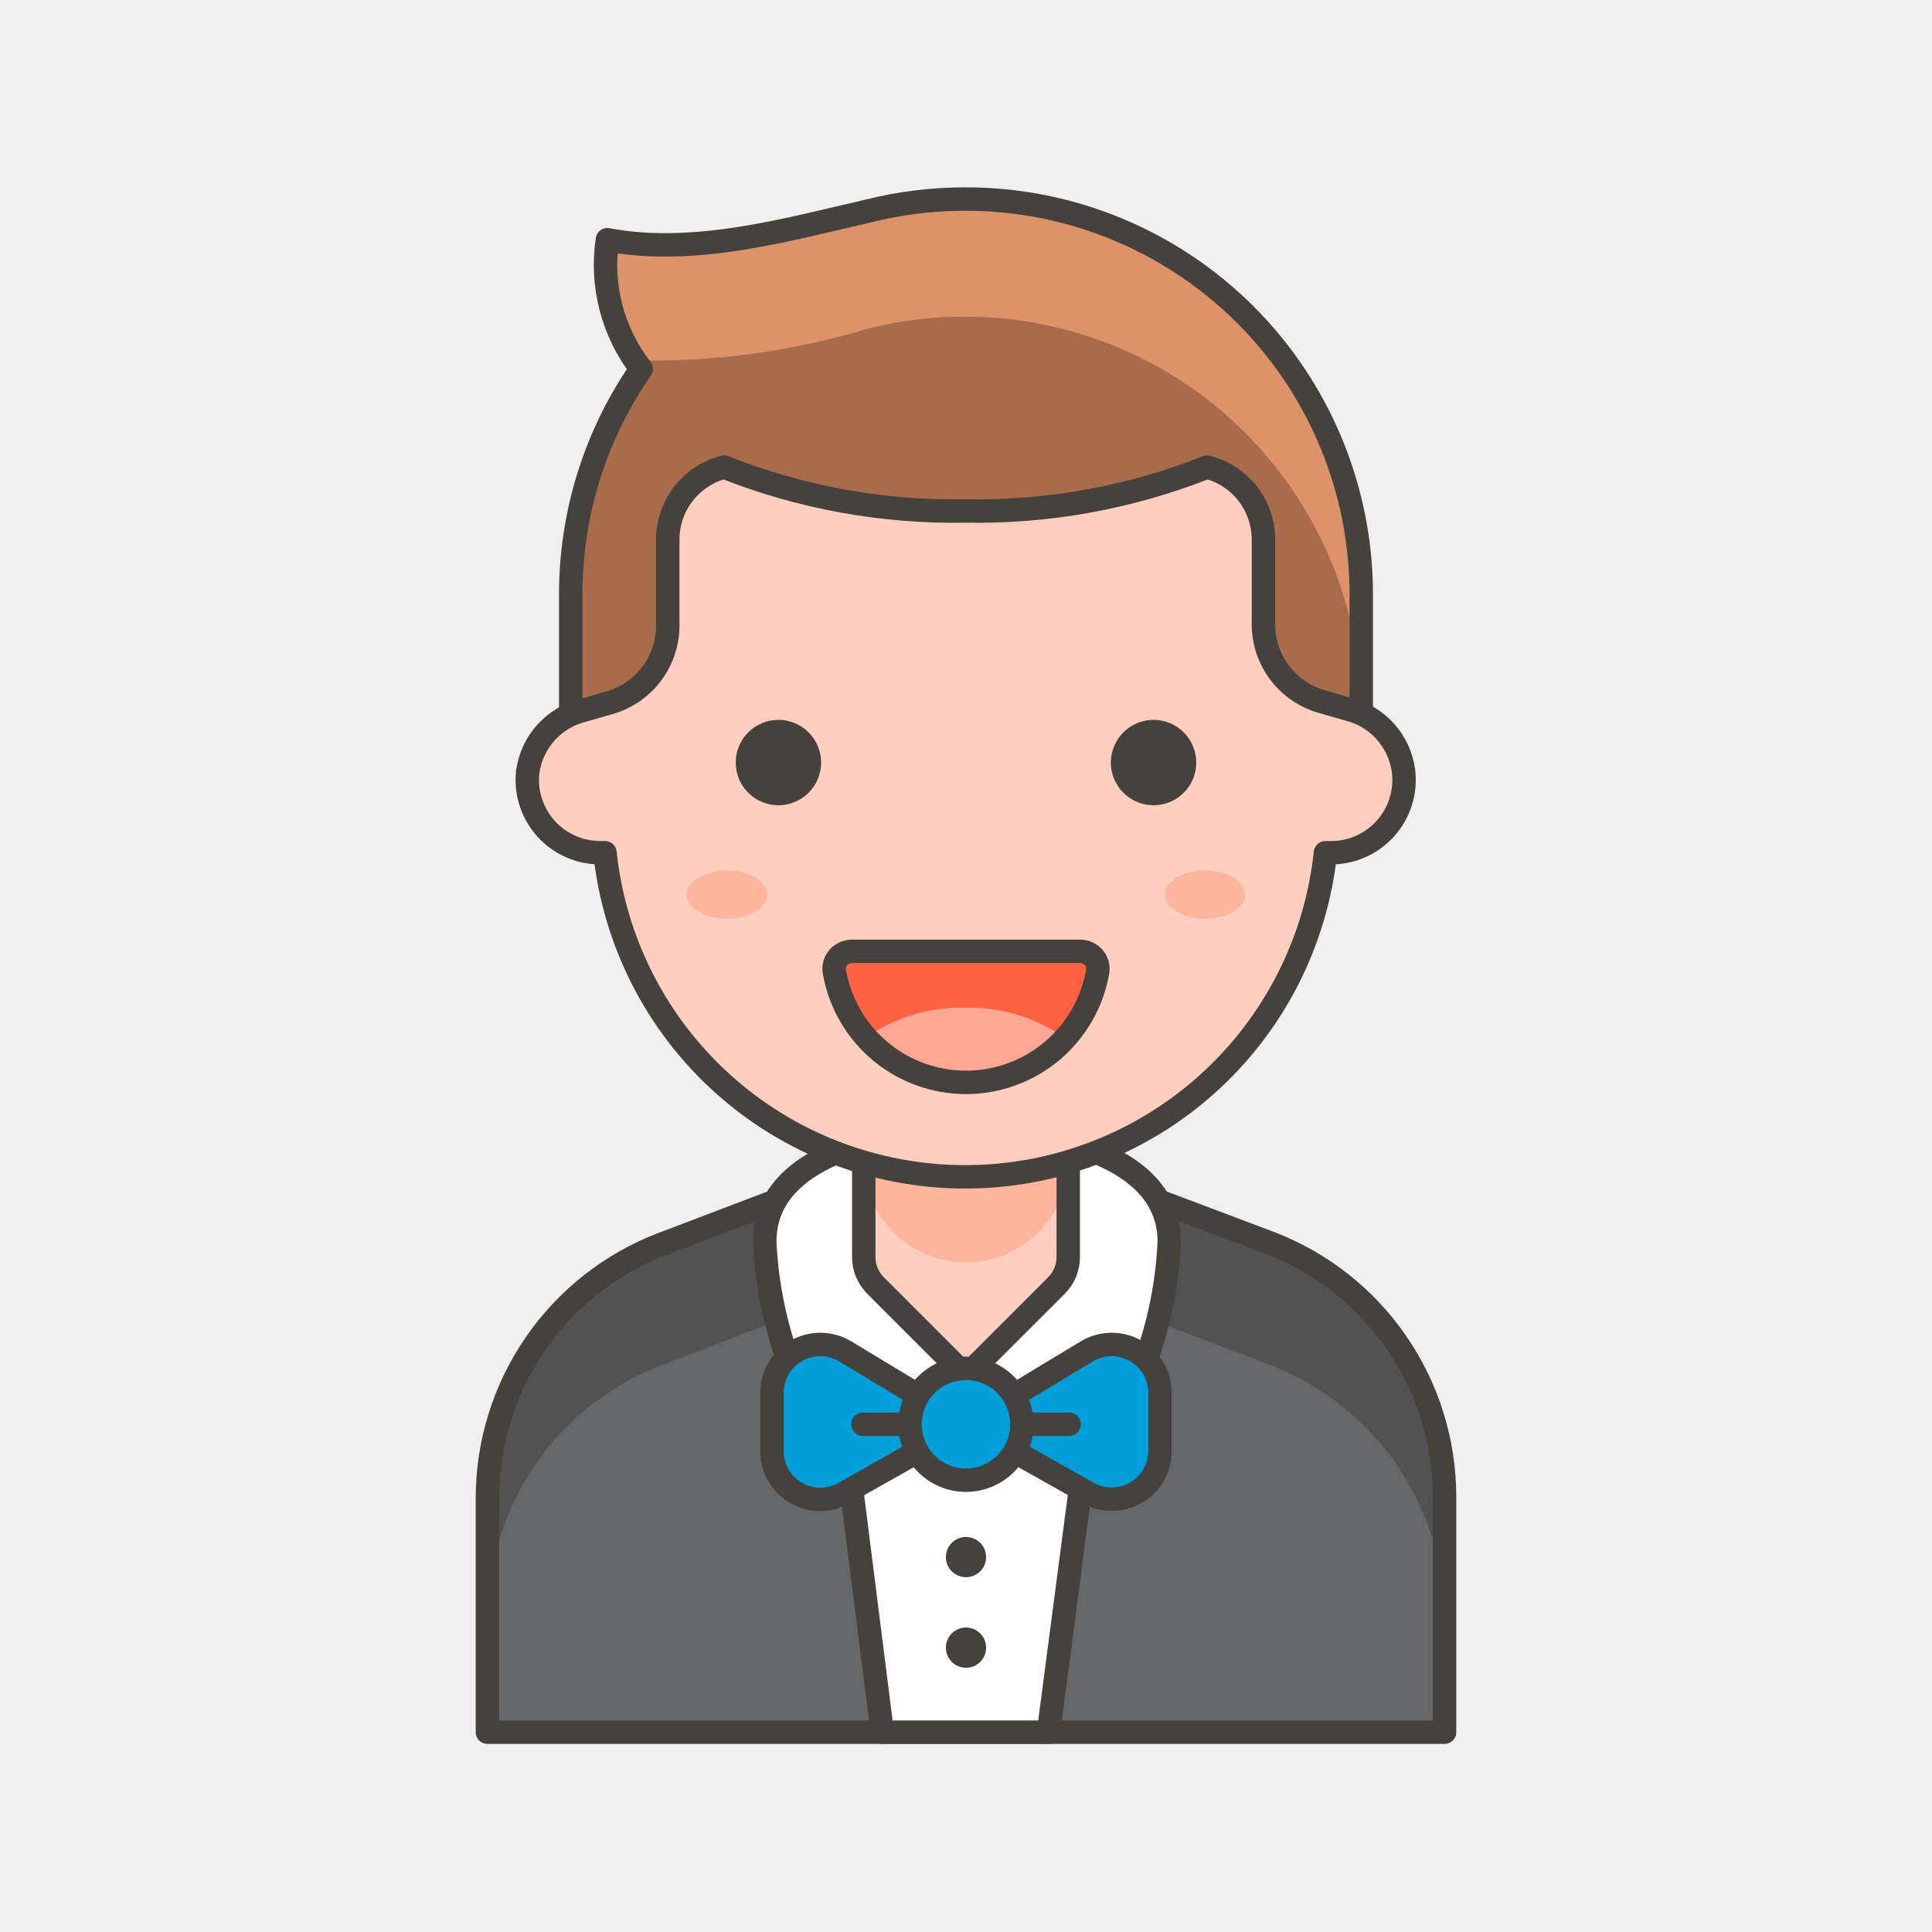
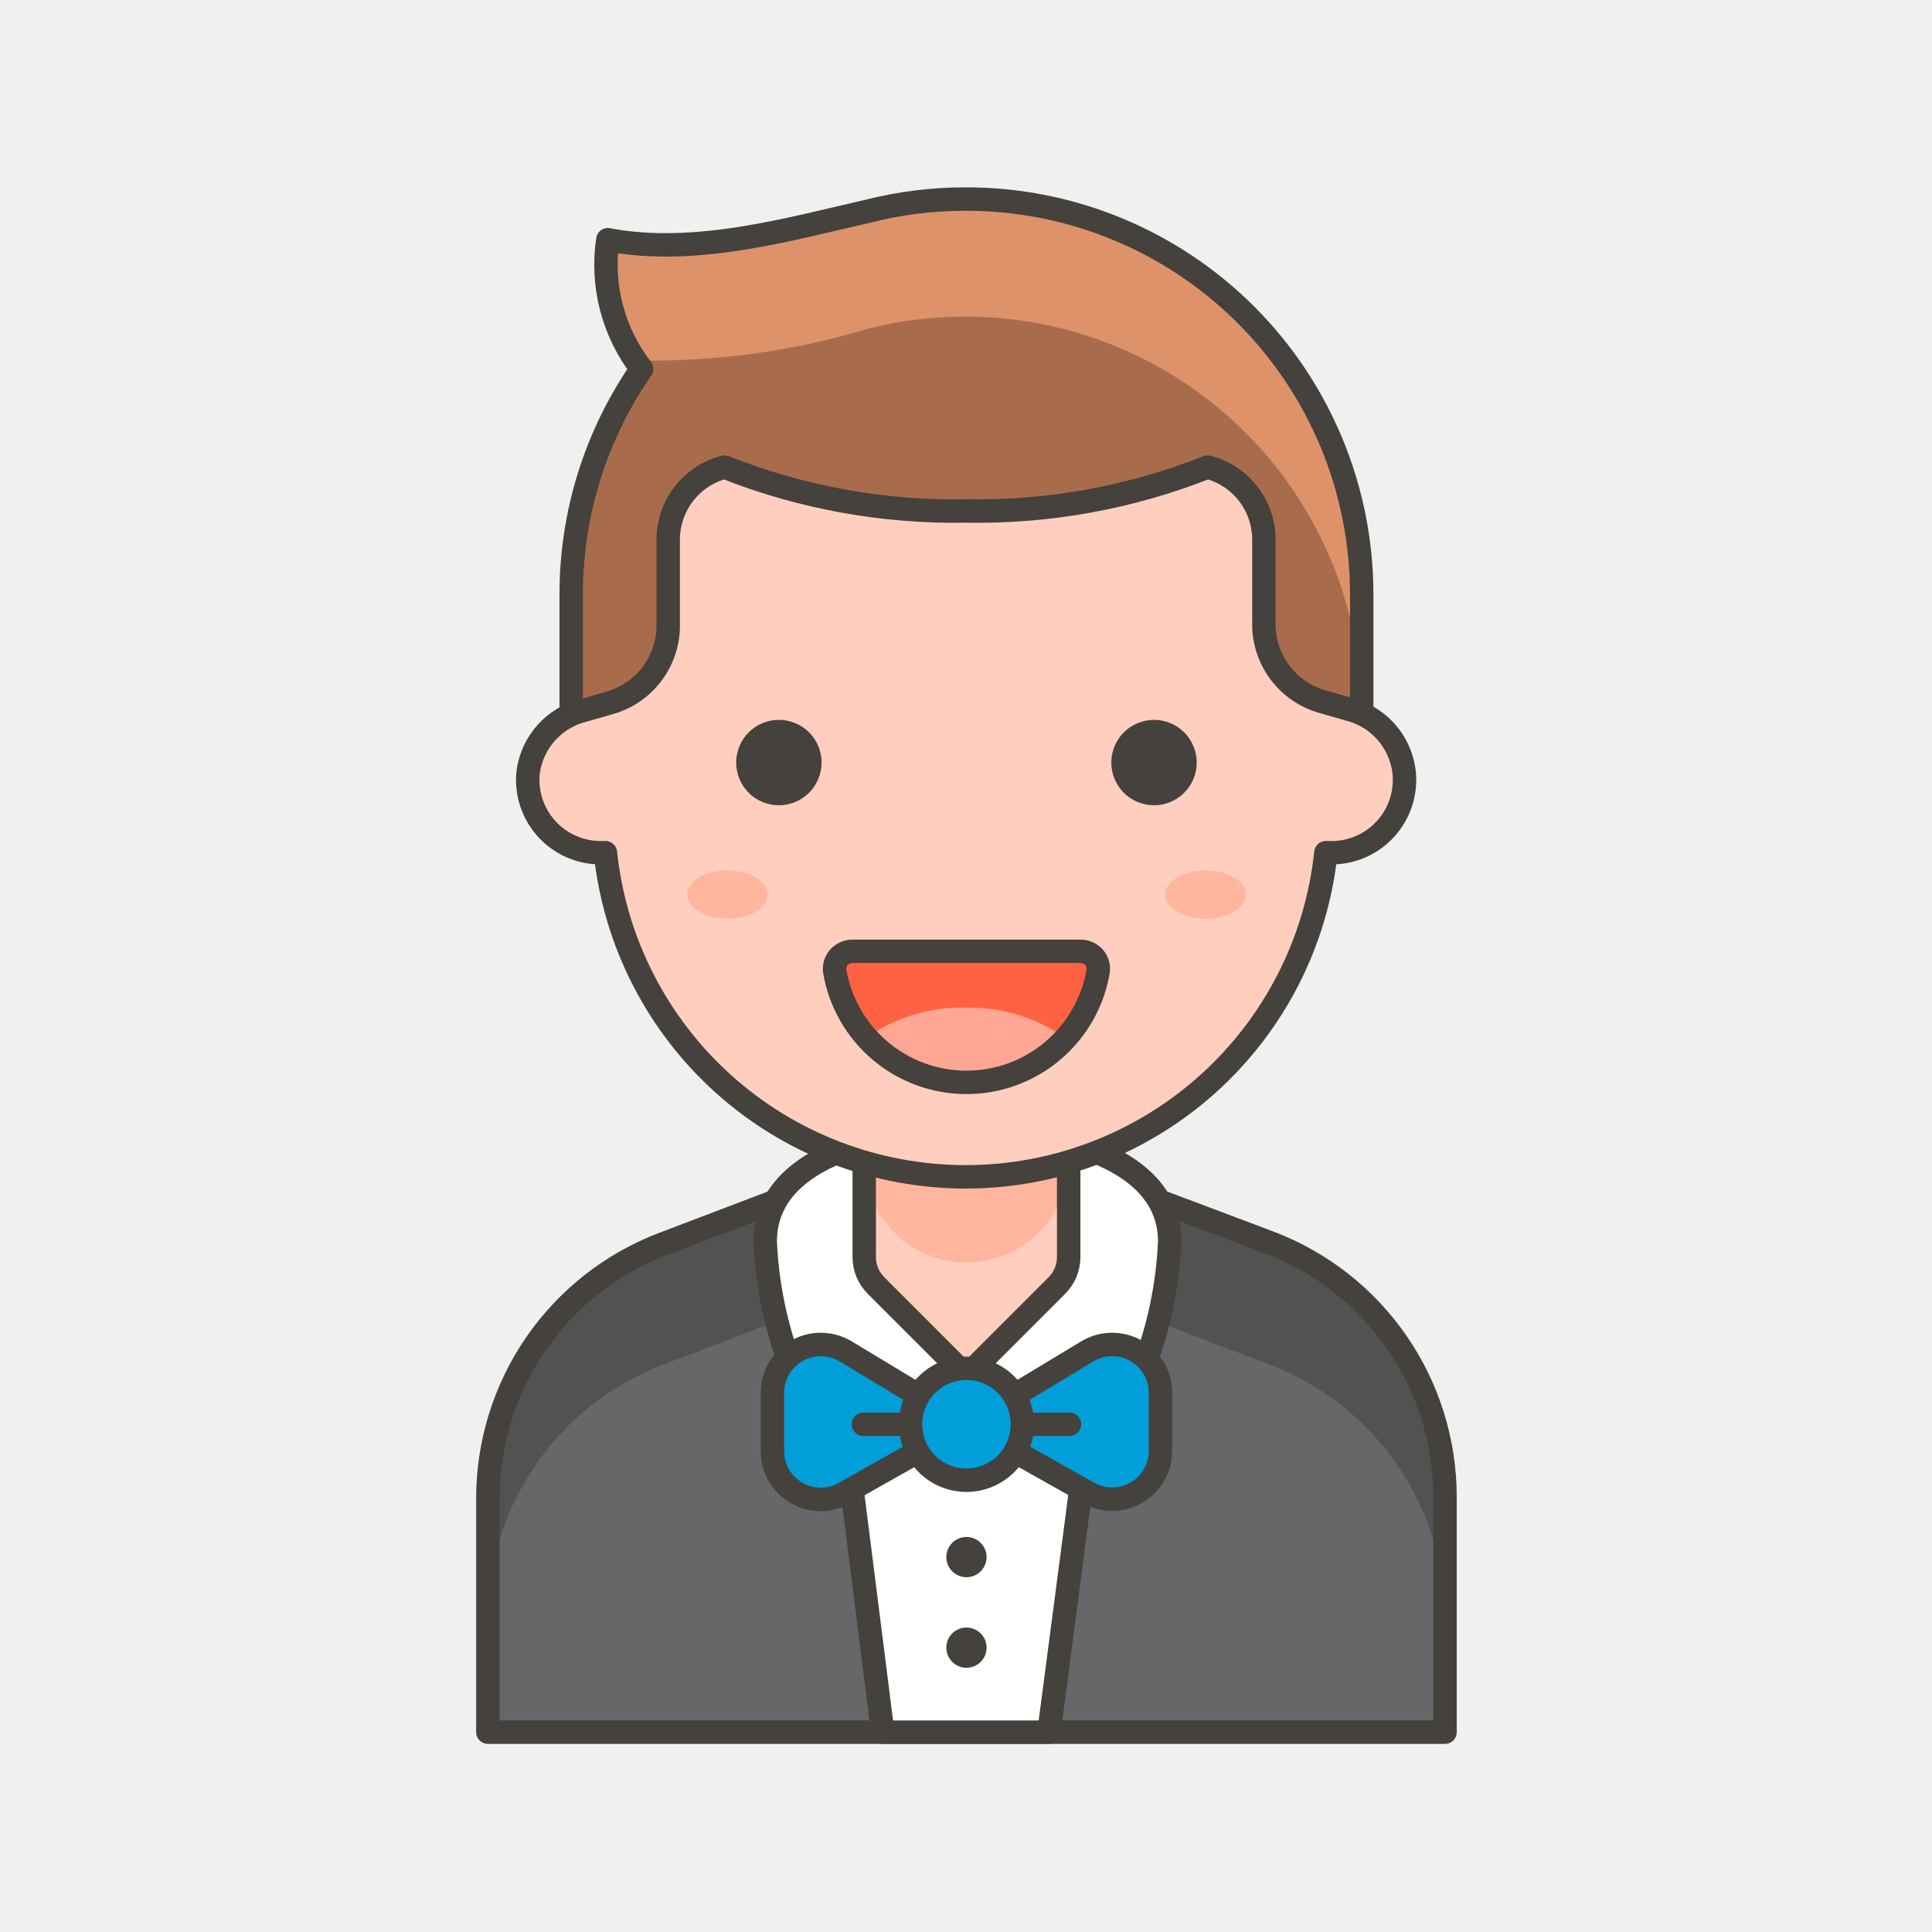
<svg xmlns="http://www.w3.org/2000/svg" width="495" height="495" viewBox="0 0 495 495" fill="none">
-   <path d="M325.255 318.403L247.498 289.115L169.742 318.712C156.557 323.743 145.21 332.658 137.2 344.276C129.19 355.895 124.895 369.672 124.883 383.784V443.803H370.114V383.475C370.102 369.362 365.807 355.586 357.797 343.967C349.787 332.348 338.44 323.434 325.255 318.403Z" fill="#656769" />
-   <path d="M325.255 318.403L247.498 289.115L169.742 318.712C156.557 323.743 145.21 332.658 137.2 344.276C129.19 355.895 124.895 369.672 124.883 383.784V414.721C124.895 400.609 129.19 386.833 137.2 375.214C145.21 363.595 156.557 354.681 169.742 349.65L247.498 320.053L325.255 349.65C338.44 354.681 349.787 363.595 357.797 375.214C365.807 386.833 370.102 400.609 370.114 414.721V383.784C370.165 369.619 365.899 355.775 357.885 344.094C349.871 332.414 338.489 323.453 325.255 318.403Z" fill="#525252" />
-   <path d="M325.255 318.403L247.498 289.115L169.742 318.712C156.557 323.743 145.21 332.658 137.2 344.276C129.19 355.895 124.895 369.672 124.883 383.784V443.803H370.114V383.475C370.102 369.362 365.807 355.586 357.797 343.967C349.787 332.348 338.44 323.434 325.255 318.403V318.403Z" stroke="#45413C" stroke-width="6" stroke-linecap="round" stroke-linejoin="round" />
-   <path d="M247.5 289.115C247.5 289.115 195.938 289.115 195.938 318.093C196.894 339.813 204.69 360.676 218.212 377.7L247.5 352.537L277.303 377.7C290.826 360.676 298.622 339.813 299.578 318.093C299.578 289.115 247.5 289.115 247.5 289.115Z" fill="white" stroke="#45413C" stroke-width="6" stroke-linecap="round" stroke-linejoin="round" />
-   <path d="M247.498 352.538L224.295 329.334C222.39 327.414 221.316 324.821 221.305 322.116V291.178C221.305 284.231 224.064 277.569 228.977 272.656C233.889 267.744 240.551 264.984 247.498 264.984C254.445 264.984 261.108 267.744 266.02 272.656C270.933 277.569 273.692 284.231 273.692 291.178V322.116C273.681 324.821 272.607 327.414 270.702 329.334L247.498 352.538Z" fill="#FFCEBF" />
-   <path d="M247.498 264.984C240.551 264.984 233.889 267.744 228.977 272.656C224.064 277.569 221.305 284.231 221.305 291.178V297.263C221.305 304.21 224.064 310.872 228.977 315.784C233.889 320.697 240.551 323.456 247.498 323.456C254.445 323.456 261.108 320.697 266.02 315.784C270.933 310.872 273.692 304.21 273.692 297.263V291.178C273.692 284.231 270.933 277.569 266.02 272.656C261.108 267.744 254.445 264.984 247.498 264.984Z" fill="#FFB59E" />
-   <path d="M247.498 352.538L224.295 329.334C222.39 327.414 221.316 324.821 221.305 322.116V291.178C221.305 284.231 224.064 277.569 228.977 272.656C233.889 267.744 240.551 264.984 247.498 264.984V264.984C254.445 264.984 261.108 267.744 266.02 272.656C270.933 277.569 273.692 284.231 273.692 291.178V322.116C273.681 324.821 272.607 327.414 270.702 329.334L247.498 352.538Z" stroke="#45413C" stroke-width="6" stroke-linecap="round" stroke-linejoin="round" />
-   <path d="M277.302 377.7L268.639 443.803H226.048L217.695 377.7L247.498 352.537L277.302 377.7Z" fill="white" stroke="#45413C" stroke-width="6" stroke-linecap="round" stroke-linejoin="round" />
-   <path d="M242.344 398.943C242.344 400.311 242.887 401.622 243.854 402.589C244.821 403.556 246.132 404.1 247.5 404.1C248.868 404.1 250.179 403.556 251.146 402.589C252.113 401.622 252.656 400.311 252.656 398.943C252.656 397.576 252.113 396.264 251.146 395.297C250.179 394.33 248.868 393.787 247.5 393.787C246.132 393.787 244.821 394.33 243.854 395.297C242.887 396.264 242.344 397.576 242.344 398.943Z" fill="#45413C" />
-   <path d="M242.344 422.146C242.344 423.514 242.887 424.826 243.854 425.793C244.821 426.759 246.132 427.303 247.5 427.303C248.868 427.303 250.179 426.759 251.146 425.793C252.113 424.826 252.656 423.514 252.656 422.146C252.656 420.779 252.113 419.467 251.146 418.5C250.179 417.533 248.868 416.99 247.5 416.99C246.132 416.99 244.821 417.533 243.854 418.5C242.887 419.467 242.344 420.779 242.344 422.146Z" fill="#45413C" />
-   <path d="M247.499 364.912L216.562 346.246C214.705 345.125 212.586 344.512 210.417 344.467C208.249 344.423 206.107 344.95 204.206 345.994C202.305 347.039 200.712 348.564 199.586 350.419C198.461 352.273 197.842 354.39 197.793 356.559V372.131C197.852 374.284 198.473 376.384 199.593 378.224C200.713 380.064 202.294 381.579 204.179 382.621C206.064 383.663 208.189 384.194 210.342 384.163C212.496 384.132 214.604 383.539 216.459 382.443L247.499 364.912Z" fill="#009FD9" stroke="#45413C" stroke-width="6" stroke-linecap="round" stroke-linejoin="round" />
-   <path d="M221.098 364.912H247.498" stroke="#45413C" stroke-width="6" stroke-linecap="round" stroke-linejoin="round" />
-   <path d="M247.5 364.912L278.438 346.246C280.294 345.125 282.413 344.512 284.582 344.467C286.75 344.423 288.893 344.95 290.794 345.994C292.695 347.039 294.288 348.564 295.413 350.419C296.539 352.273 297.157 354.39 297.206 356.559V372.131C297.137 374.269 296.515 376.352 295.4 378.178C294.286 380.003 292.717 381.509 290.848 382.548C288.978 383.586 286.871 384.123 284.732 384.105C282.593 384.086 280.495 383.514 278.644 382.443L247.5 364.912Z" fill="#009FD9" stroke="#45413C" stroke-width="6" stroke-linecap="round" stroke-linejoin="round" />
-   <path d="M273.9 364.912H247.5" stroke="#45413C" stroke-width="6" stroke-linecap="round" stroke-linejoin="round" />
-   <path d="M233.164 364.912C233.164 368.714 234.674 372.36 237.363 375.048C240.051 377.737 243.697 379.247 247.498 379.247C251.3 379.247 254.946 377.737 257.634 375.048C260.323 372.36 261.833 368.714 261.833 364.912C261.833 361.111 260.323 357.465 257.634 354.777C254.946 352.088 251.3 350.578 247.498 350.578C243.697 350.578 240.051 352.088 237.363 354.777C234.674 357.465 233.164 361.111 233.164 364.912Z" fill="#009FD9" stroke="#45413C" stroke-width="6" stroke-linecap="round" stroke-linejoin="round" />
-   <path d="M247.499 51.001C239.015 50.974 230.562 52.013 222.337 54.094C203.155 58.425 178.199 65.747 155.615 61.416C154.747 67.233 155.067 73.165 156.556 78.855C158.045 84.544 160.672 89.873 164.277 94.519C152.511 111.478 146.214 131.629 146.231 152.269V205.276H348.768V152.269C348.768 125.411 338.099 99.653 319.107 80.661C300.115 61.67 274.357 51.001 247.499 51.001Z" fill="#A86C4D" />
-   <path d="M247.498 51.001C239.014 50.974 230.561 52.013 222.336 54.094C203.155 58.425 178.198 65.747 155.614 61.416C154.19 72.235 156.677 83.206 162.627 92.354C182.833 92.772 202.98 90.023 222.336 84.207C237.296 80.432 252.919 80.114 268.02 83.278C283.121 86.442 297.303 93.004 309.489 102.467C321.675 111.93 331.546 124.044 338.352 137.891C345.157 151.738 348.719 166.953 348.767 182.382V152.269C348.767 125.411 338.098 99.653 319.106 80.661C300.115 61.67 274.357 51.001 247.498 51.001Z" fill="#DE926A" />
-   <path d="M247.499 51.001C239.015 50.974 230.562 52.013 222.337 54.094C203.155 58.425 178.199 65.747 155.615 61.416C154.747 67.233 155.067 73.165 156.556 78.855C158.045 84.544 160.672 89.873 164.277 94.519C152.511 111.478 146.214 131.629 146.231 152.269V205.276H348.768V152.269C348.768 125.411 338.099 99.653 319.107 80.661C300.115 61.67 274.357 51.001 247.499 51.001V51.001Z" stroke="#45413C" stroke-width="6" stroke-linecap="round" stroke-linejoin="round" />
-   <path d="M359.597 197.541C359.096 193.754 357.457 190.209 354.897 187.373C352.338 184.537 348.978 182.545 345.263 181.66L339.178 179.907C334.64 178.737 330.636 176.058 327.824 172.309C325.012 168.56 323.561 163.965 323.709 159.282V138.244C323.704 133.987 322.283 129.852 319.669 126.491C317.055 123.13 313.397 120.735 309.272 119.682C289.593 127.484 268.562 131.304 247.397 130.922C226.231 131.304 205.201 127.484 185.522 119.682C181.397 120.735 177.739 123.13 175.125 126.491C172.511 129.852 171.089 133.987 171.084 138.244V159.591C171.233 164.275 169.781 168.869 166.97 172.618C164.158 176.367 160.154 179.047 155.616 180.216L149.531 181.969C145.815 182.855 142.456 184.847 139.896 187.682C137.337 190.518 135.698 194.064 135.197 197.85C134.921 200.461 135.199 203.101 136.013 205.596C136.827 208.092 138.158 210.388 139.92 212.335C141.681 214.281 143.834 215.834 146.236 216.892C148.639 217.951 151.237 218.49 153.863 218.475H154.997C157.41 241.272 168.174 262.369 185.216 277.702C202.257 293.035 224.37 301.518 247.294 301.518C270.218 301.518 292.331 293.035 309.372 277.702C326.413 262.369 337.178 241.272 339.591 218.475H340.725C343.397 218.525 346.048 218 348.499 216.937C350.95 215.873 353.145 214.296 354.934 212.311C356.723 210.326 358.065 207.981 358.87 205.432C359.674 202.884 359.922 200.193 359.597 197.541Z" fill="#FFCEBF" stroke="#45413C" stroke-width="6" stroke-linecap="round" stroke-linejoin="round" />
-   <path d="M191.5 195.376C191.5 197.482 192.337 199.502 193.826 200.991C195.315 202.48 197.335 203.317 199.441 203.317C201.547 203.317 203.566 202.48 205.055 200.991C206.545 199.502 207.381 197.482 207.381 195.376C207.381 193.27 206.545 191.25 205.055 189.761C203.566 188.272 201.547 187.436 199.441 187.436C197.335 187.436 195.315 188.272 193.826 189.761C192.337 191.25 191.5 193.27 191.5 195.376Z" fill="#45413C" stroke="#45413C" stroke-width="6" stroke-linecap="round" stroke-linejoin="round" />
-   <path d="M303.495 195.376C303.495 197.482 302.658 199.502 301.169 200.991C299.68 202.48 297.66 203.317 295.554 203.317C293.448 203.317 291.428 202.48 289.939 200.991C288.45 199.502 287.613 197.482 287.613 195.376C287.613 193.27 288.45 191.25 289.939 189.761C291.428 188.272 293.448 187.436 295.554 187.436C297.66 187.436 299.68 188.272 301.169 189.761C302.658 191.25 303.495 193.27 303.495 195.376Z" fill="#45413C" stroke="#45413C" stroke-width="6" stroke-linecap="round" stroke-linejoin="round" />
-   <path d="M218.212 243.74C217.569 243.754 216.936 243.898 216.351 244.164C215.766 244.43 215.242 244.812 214.809 245.287C214.369 245.788 214.047 246.383 213.869 247.025C213.69 247.668 213.659 248.343 213.777 249C215.17 256.932 219.314 264.12 225.482 269.299C231.65 274.478 239.446 277.318 247.499 277.318C255.553 277.318 263.349 274.478 269.517 269.299C275.684 264.12 279.829 256.932 281.221 249C281.34 248.343 281.308 247.668 281.13 247.025C280.951 246.383 280.63 245.788 280.19 245.287C279.761 244.807 279.237 244.422 278.651 244.156C278.065 243.89 277.43 243.748 276.787 243.74H218.212Z" fill="#FF6242" />
-   <path d="M247.499 258.179C238.2 257.902 229.068 260.692 221.512 266.12C224.744 269.767 228.713 272.688 233.157 274.688C237.601 276.688 242.419 277.723 247.293 277.723C252.167 277.723 256.985 276.688 261.429 274.688C265.873 272.688 269.842 269.767 273.074 266.12C265.631 260.778 256.658 257.992 247.499 258.179Z" fill="#FFA694" />
-   <path d="M218.212 243.74C217.569 243.754 216.936 243.898 216.351 244.164C215.766 244.43 215.242 244.812 214.809 245.287C214.369 245.788 214.047 246.383 213.869 247.025C213.69 247.668 213.659 248.343 213.777 249C215.17 256.932 219.314 264.12 225.482 269.299C231.65 274.478 239.446 277.318 247.499 277.318C255.553 277.318 263.349 274.478 269.517 269.299C275.684 264.12 279.829 256.932 281.221 249C281.34 248.343 281.308 247.668 281.13 247.025C280.951 246.383 280.63 245.788 280.19 245.287C279.761 244.807 279.237 244.422 278.651 244.156C278.065 243.89 277.43 243.748 276.787 243.74H218.212Z" stroke="#45413C" stroke-width="6" stroke-linecap="round" stroke-linejoin="round" />
-   <path d="M175.93 229.201C175.93 230.842 177.016 232.416 178.95 233.576C180.884 234.737 183.507 235.389 186.242 235.389C188.977 235.389 191.6 234.737 193.534 233.576C195.468 232.416 196.555 230.842 196.555 229.201C196.555 227.56 195.468 225.986 193.534 224.826C191.6 223.666 188.977 223.014 186.242 223.014C183.507 223.014 180.884 223.666 178.95 224.826C177.016 225.986 175.93 227.56 175.93 229.201Z" fill="#FFB59E" />
-   <path d="M298.441 229.201C298.441 230.842 299.528 232.416 301.462 233.576C303.396 234.737 306.019 235.389 308.754 235.389C311.489 235.389 314.112 234.737 316.046 233.576C317.98 232.416 319.066 230.842 319.066 229.201C319.066 227.56 317.98 225.986 316.046 224.826C314.112 223.666 311.489 223.014 308.754 223.014C306.019 223.014 303.396 223.666 301.462 224.826C299.528 225.986 298.441 227.56 298.441 229.201Z" fill="#FFB59E" />
+   <path d="M325.372 318.403L247.616 289.115L169.859 318.712C156.674 323.743 145.327 332.658 137.317 344.276C129.307 355.895 125.012 369.672 125 383.784V443.803H370.231V383.475C370.219 369.362 365.924 355.586 357.914 343.967C349.904 332.348 338.557 323.434 325.372 318.403Z" fill="#656769" />
+   <path d="M325.372 318.403L247.616 289.115L169.859 318.712C156.674 323.743 145.327 332.658 137.317 344.276C129.307 355.895 125.012 369.672 125 383.784V414.721C125.012 400.609 129.307 386.833 137.317 375.214C145.327 363.595 156.674 354.681 169.859 349.65L247.616 320.053L325.372 349.65C338.557 354.681 349.904 363.595 357.914 375.214C365.924 386.833 370.219 400.609 370.231 414.721V383.784C370.282 369.619 366.016 355.775 358.002 344.094C349.988 332.414 338.606 323.453 325.372 318.403Z" fill="#525252" />
+   <path d="M325.372 318.403L247.616 289.115L169.859 318.712C156.674 323.743 145.327 332.658 137.317 344.276C129.307 355.895 125.012 369.672 125 383.784V443.803H370.231V383.475C370.219 369.362 365.924 355.586 357.914 343.967C349.904 332.348 338.557 323.434 325.372 318.403V318.403Z" stroke="#45413C" stroke-width="6" stroke-linecap="round" stroke-linejoin="round" />
+   <path d="M247.617 289.115C247.617 289.115 196.055 289.115 196.055 318.093C197.011 339.813 204.807 360.676 218.33 377.7L247.617 352.537L277.42 377.7C290.943 360.676 298.739 339.813 299.695 318.093C299.695 289.115 247.617 289.115 247.617 289.115Z" fill="white" stroke="#45413C" stroke-width="6" stroke-linecap="round" stroke-linejoin="round" />
+   <path d="M247.616 352.538L224.413 329.334C222.507 327.414 221.433 324.821 221.422 322.116V291.178C221.422 284.231 224.182 277.569 229.094 272.656C234.006 267.744 240.669 264.984 247.616 264.984C254.563 264.984 261.225 267.744 266.137 272.656C271.05 277.569 273.809 284.231 273.809 291.178V322.116C273.798 324.821 272.724 327.414 270.819 329.334L247.616 352.538Z" fill="#FFCEBF" />
+   <path d="M247.616 264.984C240.669 264.984 234.006 267.744 229.094 272.656C224.182 277.569 221.422 284.231 221.422 291.178V297.263C221.422 304.21 224.182 310.872 229.094 315.784C234.006 320.697 240.669 323.456 247.616 323.456C254.563 323.456 261.225 320.697 266.137 315.784C271.05 310.872 273.809 304.21 273.809 297.263V291.178C273.809 284.231 271.05 277.569 266.137 272.656C261.225 267.744 254.563 264.984 247.616 264.984Z" fill="#FFB59E" />
+   <path d="M247.616 352.538L224.413 329.334C222.507 327.414 221.433 324.821 221.422 322.116V291.178C221.422 284.231 224.182 277.569 229.094 272.656C234.006 267.744 240.669 264.984 247.616 264.984V264.984C254.563 264.984 261.225 267.744 266.137 272.656C271.05 277.569 273.809 284.231 273.809 291.178V322.116C273.798 324.821 272.724 327.414 270.819 329.334L247.616 352.538Z" stroke="#45413C" stroke-width="6" stroke-linecap="round" stroke-linejoin="round" />
+   <path d="M277.419 377.7L268.756 443.803H226.166L217.812 377.7L247.616 352.537L277.419 377.7Z" fill="white" stroke="#45413C" stroke-width="6" stroke-linecap="round" stroke-linejoin="round" />
+   <path d="M242.461 398.943C242.461 400.311 243.004 401.622 243.971 402.589C244.938 403.556 246.25 404.1 247.617 404.1C248.985 404.1 250.296 403.556 251.263 402.589C252.23 401.622 252.773 400.311 252.773 398.943C252.773 397.576 252.23 396.264 251.263 395.297C250.296 394.33 248.985 393.787 247.617 393.787C246.25 393.787 244.938 394.33 243.971 395.297C243.004 396.264 242.461 397.576 242.461 398.943Z" fill="#45413C" />
+   <path d="M242.461 422.146C242.461 423.514 243.004 424.826 243.971 425.793C244.938 426.759 246.25 427.303 247.617 427.303C248.985 427.303 250.296 426.759 251.263 425.793C252.23 424.826 252.773 423.514 252.773 422.146C252.773 420.779 252.23 419.467 251.263 418.5C250.296 417.533 248.985 416.99 247.617 416.99C246.25 416.99 244.938 417.533 243.971 418.5C243.004 419.467 242.461 420.779 242.461 422.146Z" fill="#45413C" />
+   <path d="M247.616 364.912L216.679 346.246C214.822 345.125 212.703 344.512 210.535 344.467C208.366 344.423 206.224 344.95 204.323 345.994C202.422 347.039 200.829 348.564 199.703 350.419C198.578 352.273 197.959 354.39 197.91 356.559V372.131C197.97 374.284 198.59 376.384 199.71 378.224C200.83 380.064 202.411 381.579 204.296 382.621C206.181 383.663 208.306 384.194 210.459 384.163C212.613 384.132 214.721 383.539 216.576 382.443L247.616 364.912Z" fill="#009FD9" stroke="#45413C" stroke-width="6" stroke-linecap="round" stroke-linejoin="round" />
+   <path d="M221.215 364.912H247.615" stroke="#45413C" stroke-width="6" stroke-linecap="round" stroke-linejoin="round" />
+   <path d="M247.617 364.912L278.555 346.246C280.411 345.125 282.53 344.512 284.699 344.467C286.868 344.423 289.01 344.95 290.911 345.994C292.812 347.039 294.405 348.564 295.53 350.419C296.656 352.273 297.274 354.39 297.323 356.559V372.131C297.254 374.269 296.632 376.352 295.518 378.178C294.403 380.003 292.835 381.509 290.965 382.548C289.095 383.586 286.988 384.123 284.849 384.105C282.71 384.086 280.613 383.514 278.761 382.443L247.617 364.912Z" fill="#009FD9" stroke="#45413C" stroke-width="6" stroke-linecap="round" stroke-linejoin="round" />
+   <path d="M274.017 364.912H247.617" stroke="#45413C" stroke-width="6" stroke-linecap="round" stroke-linejoin="round" />
+   <path d="M233.281 364.912C233.281 368.714 234.791 372.36 237.48 375.048C240.168 377.737 243.814 379.247 247.616 379.247C251.417 379.247 255.063 377.737 257.752 375.048C260.44 372.36 261.95 368.714 261.95 364.912C261.95 361.111 260.44 357.465 257.752 354.777C255.063 352.088 251.417 350.578 247.616 350.578C243.814 350.578 240.168 352.088 237.48 354.777C234.791 357.465 233.281 361.111 233.281 364.912Z" fill="#009FD9" stroke="#45413C" stroke-width="6" stroke-linecap="round" stroke-linejoin="round" />
+   <path d="M247.616 51.001C239.132 50.974 230.679 52.013 222.454 54.094C203.273 58.425 178.316 65.747 155.732 61.416C154.864 67.233 155.184 73.165 156.673 78.855C158.162 84.544 160.789 89.873 164.395 94.519C152.629 111.478 146.331 131.629 146.348 152.269V205.276H348.885V152.269C348.885 125.411 338.216 99.653 319.224 80.661C300.233 61.67 274.475 51.001 247.616 51.001Z" fill="#A86C4D" />
+   <path d="M247.616 51.001C239.132 50.974 230.678 52.013 222.453 54.094C203.272 58.425 178.316 65.747 155.731 61.416C154.308 72.235 156.795 83.206 162.744 92.354C182.95 92.772 203.097 90.023 222.453 84.207C237.413 80.432 253.036 80.114 268.137 83.278C283.238 86.442 297.42 93.004 309.606 102.467C321.793 111.93 331.663 124.044 338.469 137.891C345.274 151.738 348.836 166.953 348.884 182.382V152.269C348.884 125.411 338.215 99.653 319.223 80.661C300.232 61.67 274.474 51.001 247.616 51.001Z" fill="#DE926A" />
+   <path d="M247.616 51.001C239.132 50.974 230.679 52.013 222.454 54.094C203.273 58.425 178.316 65.747 155.732 61.416C154.864 67.233 155.184 73.165 156.673 78.855C158.162 84.544 160.789 89.873 164.395 94.519C152.629 111.478 146.331 131.629 146.348 152.269V205.276H348.885V152.269C348.885 125.411 338.216 99.653 319.224 80.661C300.233 61.67 274.475 51.001 247.616 51.001V51.001Z" stroke="#45413C" stroke-width="6" stroke-linecap="round" stroke-linejoin="round" />
+   <path d="M359.714 197.541C359.213 193.754 357.574 190.209 355.015 187.373C352.455 184.537 349.096 182.545 345.38 181.66L339.295 179.907C334.757 178.737 330.753 176.058 327.941 172.309C325.13 168.56 323.678 163.965 323.827 159.282V138.244C323.822 133.987 322.4 129.852 319.786 126.491C317.172 123.13 313.514 120.735 309.389 119.682C289.71 127.484 268.68 131.304 247.514 130.922C226.349 131.304 205.318 127.484 185.639 119.682C181.514 120.735 177.856 123.13 175.242 126.491C172.628 129.852 171.207 133.987 171.202 138.244V159.591C171.35 164.275 169.899 168.869 167.087 172.618C164.275 176.367 160.271 179.047 155.733 180.216L149.648 181.969C145.933 182.855 142.573 184.847 140.014 187.682C137.454 190.518 135.815 194.064 135.314 197.85C135.038 200.461 135.317 203.101 136.13 205.596C136.944 208.092 138.275 210.388 140.037 212.335C141.799 214.281 143.951 215.834 146.353 216.892C148.756 217.951 151.355 218.49 153.98 218.475H155.114C157.527 241.272 168.291 262.369 185.333 277.702C202.374 293.035 224.487 301.518 247.411 301.518C270.335 301.518 292.448 293.035 309.489 277.702C326.531 262.369 337.295 241.272 339.708 218.475H340.842C343.514 218.525 346.165 218 348.616 216.937C351.068 215.873 353.262 214.296 355.051 212.311C356.84 210.326 358.182 207.981 358.987 205.432C359.791 202.884 360.039 200.193 359.714 197.541Z" fill="#FFCEBF" stroke="#45413C" stroke-width="6" stroke-linecap="round" stroke-linejoin="round" />
+   <path d="M191.617 195.376C191.617 197.482 192.454 199.502 193.943 200.991C195.432 202.48 197.452 203.317 199.558 203.317C201.664 203.317 203.684 202.48 205.173 200.991C206.662 199.502 207.498 197.482 207.498 195.376C207.498 193.27 206.662 191.25 205.173 189.761C203.684 188.272 201.664 187.436 199.558 187.436C197.452 187.436 195.432 188.272 193.943 189.761C192.454 191.25 191.617 193.27 191.617 195.376Z" fill="#45413C" stroke="#45413C" stroke-width="6" stroke-linecap="round" stroke-linejoin="round" />
+   <path d="M303.612 195.376C303.612 197.482 302.775 199.502 301.286 200.991C299.797 202.48 297.777 203.317 295.671 203.317C293.565 203.317 291.545 202.48 290.056 200.991C288.567 199.502 287.73 197.482 287.73 195.376C287.73 193.27 288.567 191.25 290.056 189.761C291.545 188.272 293.565 187.436 295.671 187.436C297.777 187.436 299.797 188.272 301.286 189.761C302.775 191.25 303.612 193.27 303.612 195.376Z" fill="#45413C" stroke="#45413C" stroke-width="6" stroke-linecap="round" stroke-linejoin="round" />
+   <path d="M218.329 243.74C217.687 243.754 217.054 243.898 216.469 244.164C215.884 244.43 215.359 244.812 214.926 245.287C214.486 245.788 214.165 246.383 213.986 247.025C213.807 247.668 213.776 248.343 213.895 249C215.287 256.932 219.432 264.12 225.599 269.299C231.767 274.478 239.563 277.318 247.617 277.318C255.67 277.318 263.466 274.478 269.634 269.299C275.802 264.12 279.946 256.932 281.338 249C281.457 248.343 281.426 247.668 281.247 247.025C281.069 246.383 280.747 245.788 280.307 245.287C279.878 244.807 279.354 244.422 278.768 244.156C278.182 243.89 277.548 243.748 276.904 243.74H218.329Z" fill="#FF6242" />
+   <path d="M247.616 258.179C238.317 257.902 229.185 260.692 221.629 266.12C224.861 269.767 228.83 272.688 233.274 274.688C237.718 276.688 242.537 277.723 247.41 277.723C252.284 277.723 257.102 276.688 261.546 274.688C265.99 272.688 269.96 269.767 273.191 266.12C265.749 260.778 256.776 257.992 247.616 258.179Z" fill="#FFA694" />
+   <path d="M218.329 243.74C217.687 243.754 217.054 243.898 216.469 244.164C215.884 244.43 215.359 244.812 214.926 245.287C214.486 245.788 214.165 246.383 213.986 247.025C213.807 247.668 213.776 248.343 213.895 249C215.287 256.932 219.432 264.12 225.599 269.299C231.767 274.478 239.563 277.318 247.617 277.318C255.67 277.318 263.466 274.478 269.634 269.299C275.802 264.12 279.946 256.932 281.338 249C281.457 248.343 281.426 247.668 281.247 247.025C281.069 246.383 280.747 245.788 280.307 245.287C279.878 244.807 279.354 244.422 278.768 244.156C278.182 243.89 277.548 243.748 276.904 243.74H218.329Z" stroke="#45413C" stroke-width="6" stroke-linecap="round" stroke-linejoin="round" />
+   <path d="M176.047 229.201C176.047 230.842 177.133 232.416 179.067 233.576C181.001 234.737 183.624 235.389 186.359 235.389C189.094 235.389 191.717 234.737 193.651 233.576C195.585 232.416 196.672 230.842 196.672 229.201C196.672 227.56 195.585 225.986 193.651 224.826C191.717 223.666 189.094 223.014 186.359 223.014C183.624 223.014 181.001 223.666 179.067 224.826C177.133 225.986 176.047 227.56 176.047 229.201Z" fill="#FFB59E" />
+   <path d="M298.559 229.201C298.559 230.842 299.645 232.416 301.579 233.576C303.513 234.737 306.136 235.389 308.871 235.389C311.606 235.389 314.229 234.737 316.163 233.576C318.097 232.416 319.184 230.842 319.184 229.201C319.184 227.56 318.097 225.986 316.163 224.826C314.229 223.666 311.606 223.014 308.871 223.014C306.136 223.014 303.513 223.666 301.579 224.826C299.645 225.986 298.559 227.56 298.559 229.201Z" fill="#FFB59E" />
</svg>
